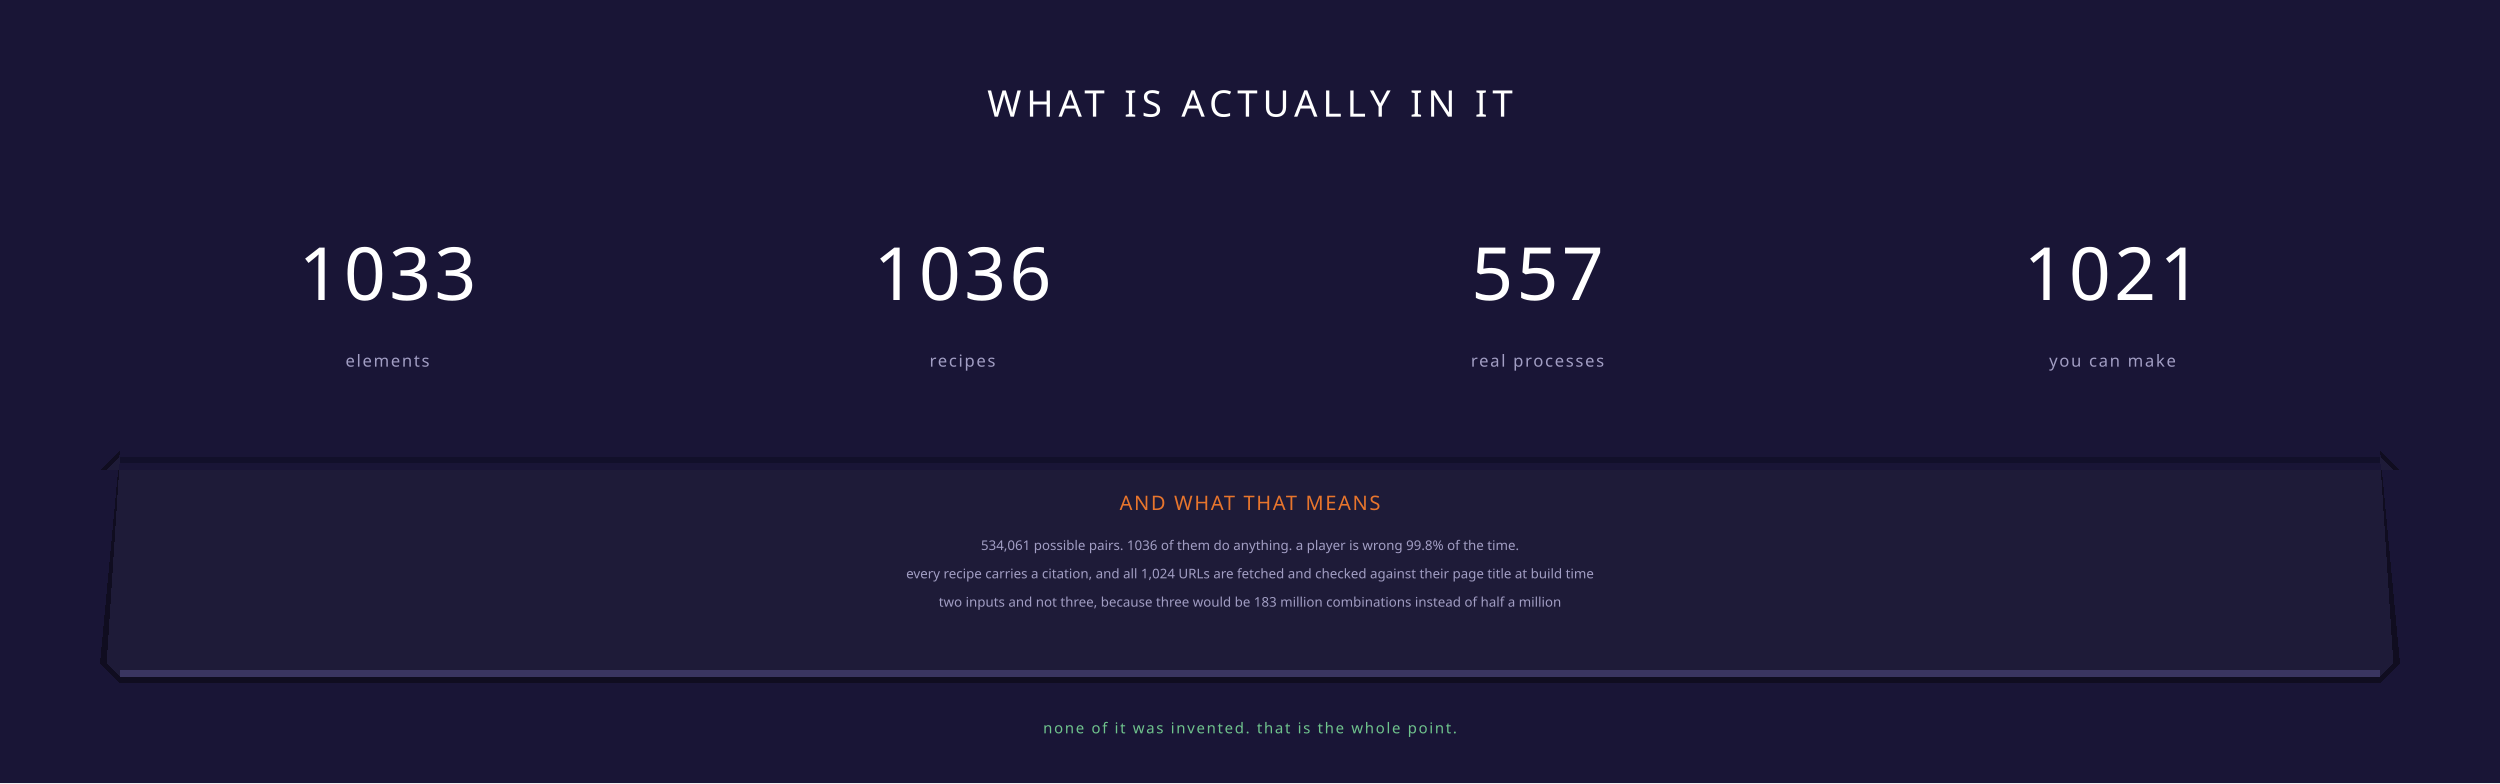
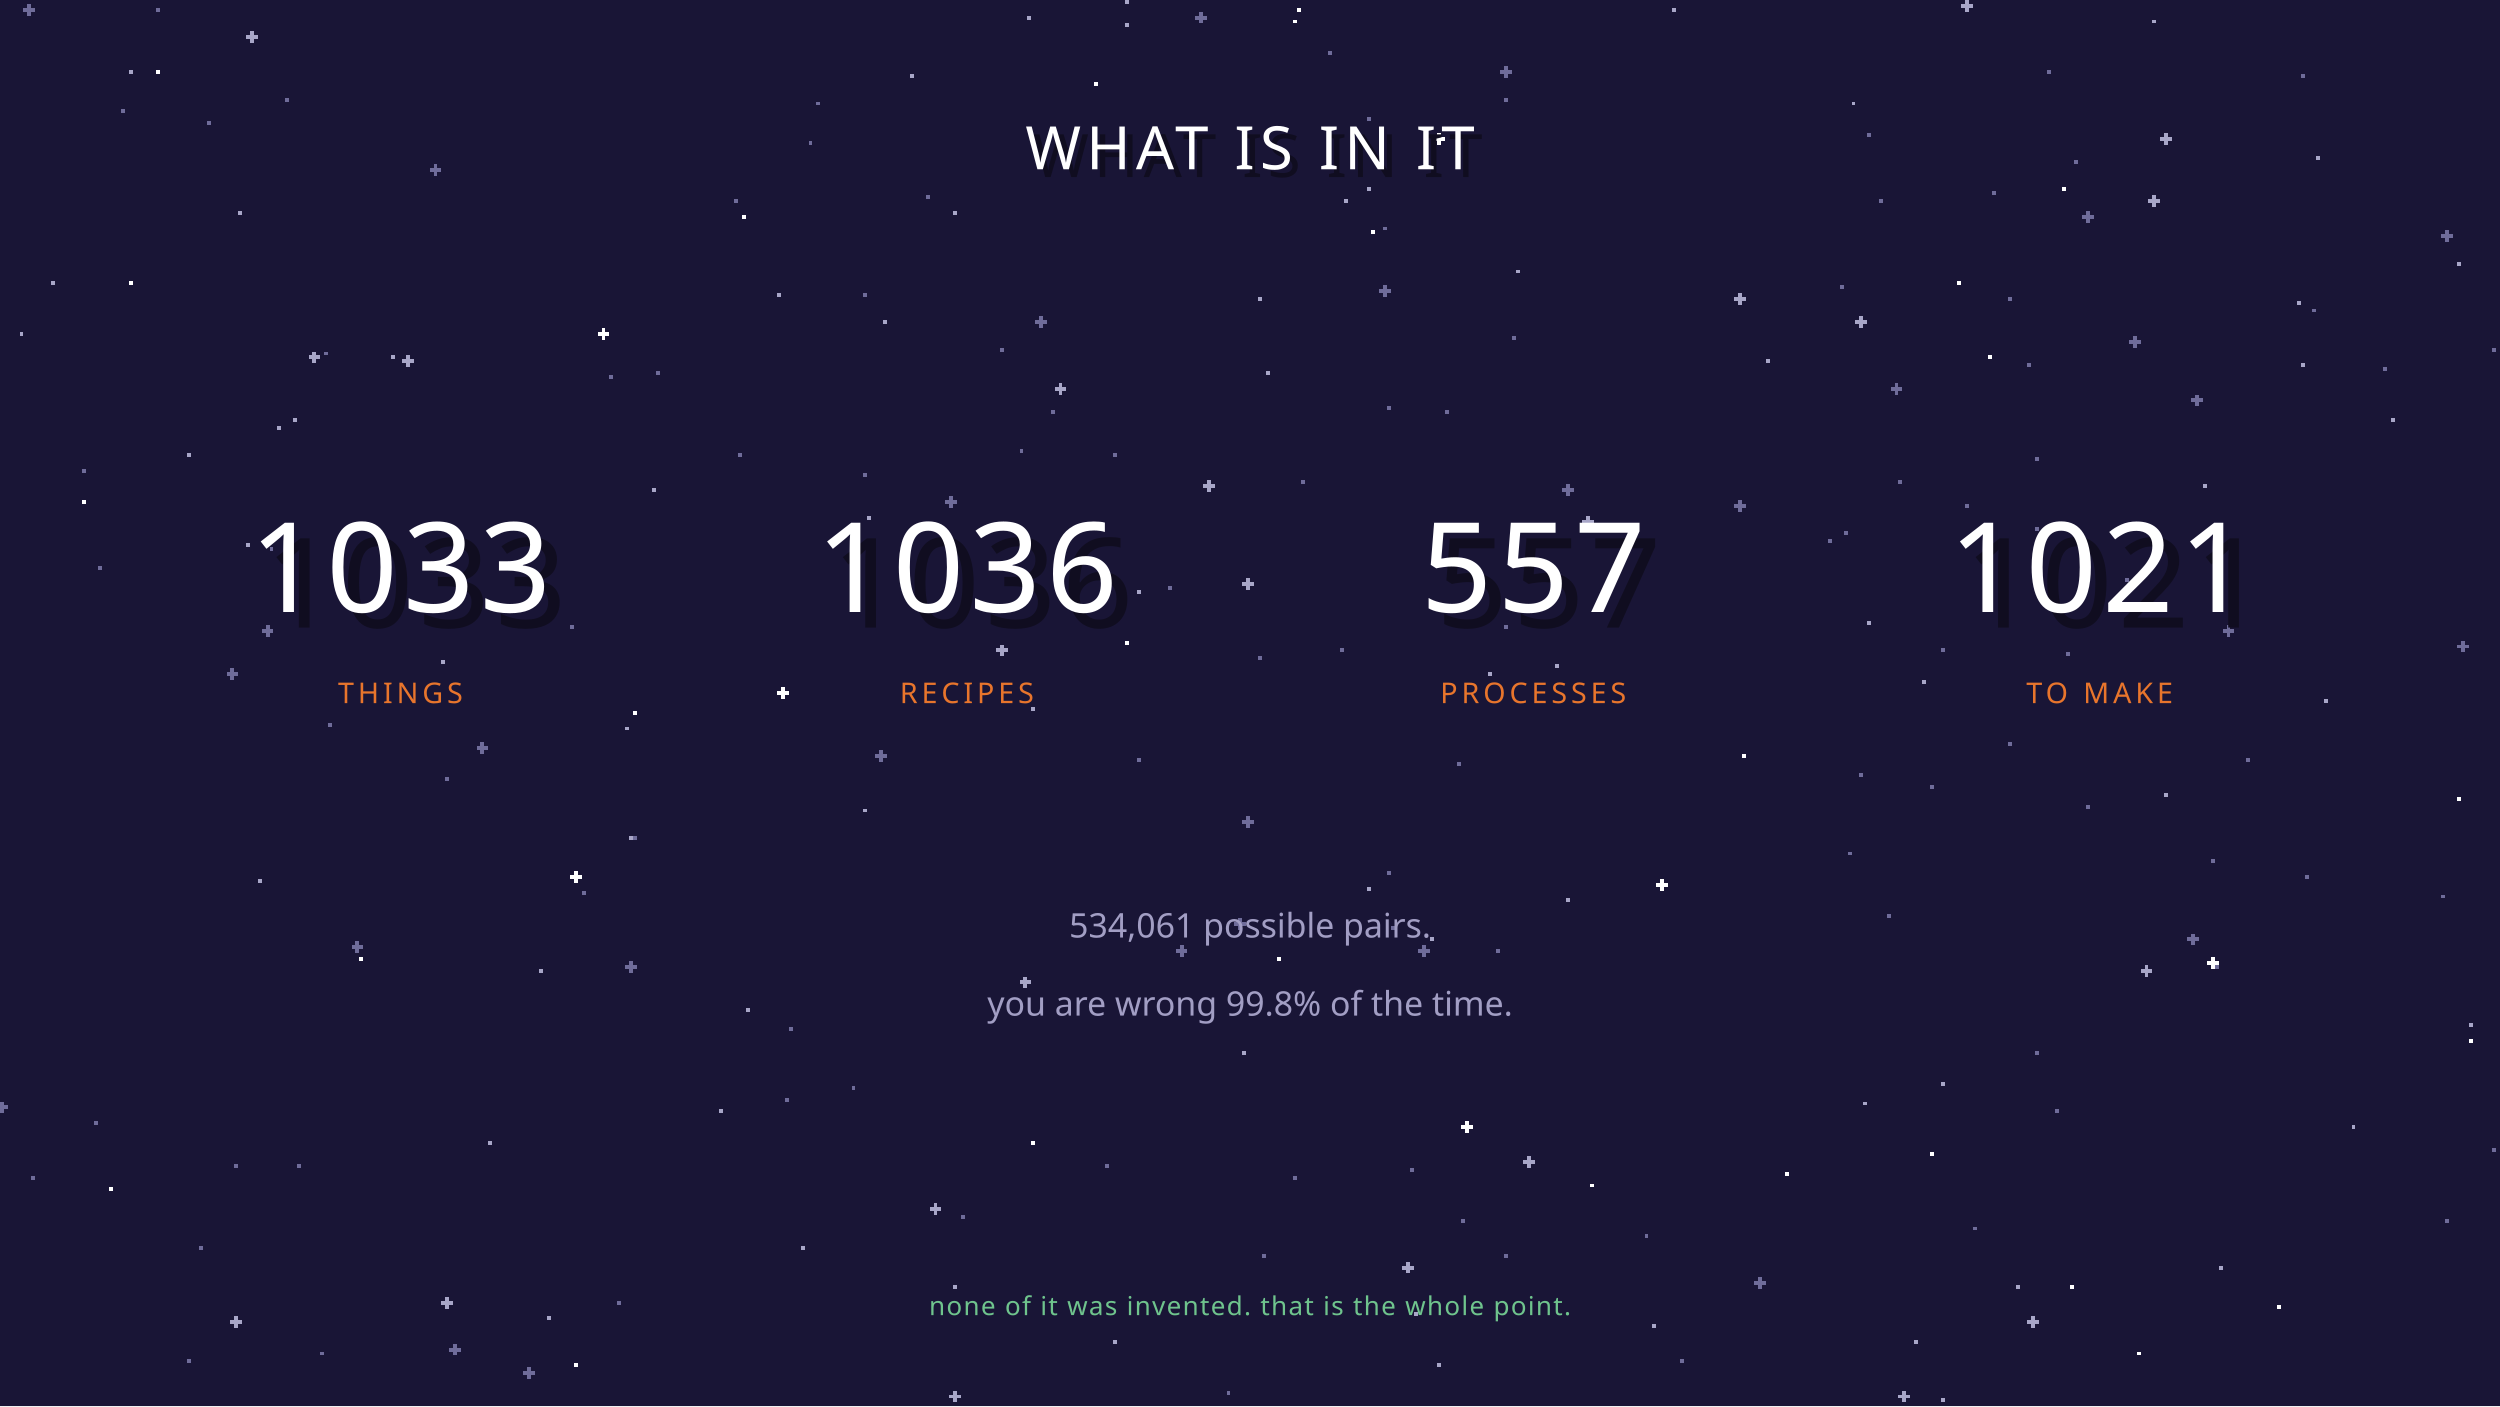
- <svg xmlns="http://www.w3.org/2000/svg" width="1500" height="470" viewBox="0 0 1500 470" shape-rendering="crispEdges">
-   <rect width="1500" height="470" fill="#191536" />
-   <text x="750" y="70" font-family="'Press Start 2P'" font-size="22" fill="#ffffff" text-anchor="middle" letter-spacing="3">WHAT IS ACTUALLY IN IT</text>
-   <text x="232.5" y="180" font-family="'Press Start 2P'" font-size="44" fill="#ffffff" text-anchor="middle" letter-spacing="2">1033</text>
-   <text x="232.5" y="220" font-family="'Press Start 2P'" font-size="10" fill="#a29ec4" text-anchor="middle" letter-spacing="1">elements</text>
-   <text x="577.5" y="180" font-family="'Press Start 2P'" font-size="44" fill="#ffffff" text-anchor="middle" letter-spacing="2">1036</text>
-   <text x="577.5" y="220" font-family="'Press Start 2P'" font-size="10" fill="#a29ec4" text-anchor="middle" letter-spacing="1">recipes</text>
-   <text x="922.5" y="180" font-family="'Press Start 2P'" font-size="44" fill="#ffffff" text-anchor="middle" letter-spacing="2">557</text>
-   <text x="922.5" y="220" font-family="'Press Start 2P'" font-size="10" fill="#a29ec4" text-anchor="middle" letter-spacing="1">real processes</text>
-   <text x="1267.5" y="180" font-family="'Press Start 2P'" font-size="44" fill="#ffffff" text-anchor="middle" letter-spacing="2">1021</text>
-   <text x="1267.5" y="220" font-family="'Press Start 2P'" font-size="10" fill="#a29ec4" text-anchor="middle" letter-spacing="1">you can make</text>
-   <polygon points="72,270 68,274 64,278 60,282 1440,282 1436,278 1432,274 1428,270 1440,398 1436,402 1432,406 1428,410 72,410 68,406 64,402 60,398" fill="#100d20" />
-   <polygon points="72,274 68,278 64,282 1436,282 1432,278 1428,274 1436,398 1432,402 1428,406 72,406 68,402 64,398" fill="#1e1b38" />
-   <rect x="72" y="402" width="1356" height="4" fill="#3a3560" />
-   <rect x="72" y="274" width="1356" height="4" fill="#12102a" />
-   <text x="750" y="306" font-family="'Press Start 2P'" font-size="12" fill="#e8752c" text-anchor="middle" letter-spacing="1">AND WHAT THAT MEANS</text>
-   <text x="750" y="330" font-family="'Press Start 2P'" font-size="8" fill="#a29ec4" text-anchor="middle" letter-spacing="0">534,061 possible pairs.  1036 of them do anything.  a player is wrong 99.8% of the time.</text>
-   <text x="750" y="347" font-family="'Press Start 2P'" font-size="8" fill="#a29ec4" text-anchor="middle" letter-spacing="0">every recipe carries a citation, and all 1,024 URLs are fetched and checked against their page title at build time</text>
-   <text x="750" y="364" font-family="'Press Start 2P'" font-size="8" fill="#a29ec4" text-anchor="middle" letter-spacing="0">two inputs and not three, because three would be 183 million combinations instead of half a million</text>
-   <text x="750" y="440" font-family="'Press Start 2P'" font-size="9" fill="#6fc48d" text-anchor="middle" letter-spacing="1">none of it was invented. that is the whole point.</text>
+ <svg xmlns="http://www.w3.org/2000/svg" width="1920" height="1080" viewBox="0 0 1920 1080" shape-rendering="crispEdges">
+   <rect width="1920" height="1080" fill="#191536" />
+   <rect x="1413" y="219" width="3" height="3" fill="#6f6c9a" />
+   <rect x="1161" y="258" width="3" height="3" fill="#6f6c9a" />
+   <rect x="1050" y="681" width="3" height="3" fill="#a8a6c8" />
+   <rect x="1458" y="369" width="3" height="3" fill="#6f6c9a" />
+   <rect x="1896" y="786" width="3" height="3" fill="#a8a6c8" />
+   <rect x="1335" y="225" width="3" height="3" fill="#a8a6c8" />
+   <rect x="1332" y="228" width="9" height="3" fill="#a8a6c8" />
+   <rect x="1335" y="231" width="3" height="3" fill="#a8a6c8" />
+   <rect x="1125" y="861" width="3" height="3" fill="#ffffff" />
+   <rect x="1122" y="864" width="9" height="3" fill="#ffffff" />
+   <rect x="1125" y="867" width="3" height="3" fill="#ffffff" />
+   <rect x="1155" y="480" width="3" height="3" fill="#6f6c9a" />
+   <rect x="798" y="243" width="3" height="3" fill="#6f6c9a" />
+   <rect x="795" y="246" width="9" height="3" fill="#6f6c9a" />
+   <rect x="798" y="249" width="3" height="3" fill="#6f6c9a" />
+   <rect x="153" y="957" width="3" height="3" fill="#6f6c9a" />
+   <rect x="1767" y="279" width="3" height="3" fill="#a8a6c8" />
+   <rect x="1164" y="207" width="3" height="3" fill="#a8a6c8" />
+   <rect x="1710" y="480" width="3" height="3" fill="#6f6c9a" />
+   <rect x="1707" y="483" width="9" height="3" fill="#6f6c9a" />
+   <rect x="1710" y="486" width="3" height="3" fill="#6f6c9a" />
+   <rect x="474" y="999" width="3" height="3" fill="#6f6c9a" />
+   <rect x="441" y="669" width="3" height="3" fill="#ffffff" />
+   <rect x="438" y="672" width="9" height="3" fill="#ffffff" />
+   <rect x="441" y="675" width="3" height="3" fill="#ffffff" />
+   <rect x="729" y="381" width="3" height="3" fill="#6f6c9a" />
+   <rect x="726" y="384" width="9" height="3" fill="#6f6c9a" />
+   <rect x="729" y="387" width="3" height="3" fill="#6f6c9a" />
+   <rect x="1335" y="384" width="3" height="3" fill="#6f6c9a" />
+   <rect x="1332" y="387" width="9" height="3" fill="#6f6c9a" />
+   <rect x="1335" y="390" width="3" height="3" fill="#6f6c9a" />
+   <rect x="144" y="1044" width="3" height="3" fill="#6f6c9a" />
+   <rect x="1269" y="1017" width="3" height="3" fill="#a8a6c8" />
+   <rect x="144" y="348" width="3" height="3" fill="#a8a6c8" />
+   <rect x="1686" y="303" width="3" height="3" fill="#6f6c9a" />
+   <rect x="1683" y="306" width="9" height="3" fill="#6f6c9a" />
+   <rect x="1686" y="309" width="3" height="3" fill="#6f6c9a" />
+   <rect x="204" y="480" width="3" height="3" fill="#6f6c9a" />
+   <rect x="201" y="483" width="9" height="3" fill="#6f6c9a" />
+   <rect x="204" y="486" width="3" height="3" fill="#6f6c9a" />
+   <rect x="1806" y="864" width="3" height="3" fill="#a8a6c8" />
+   <rect x="1092" y="726" width="3" height="3" fill="#6f6c9a" />
+   <rect x="1089" y="729" width="9" height="3" fill="#6f6c9a" />
+   <rect x="1092" y="732" width="3" height="3" fill="#6f6c9a" />
+   <rect x="951" y="705" width="3" height="3" fill="#6f6c9a" />
+   <rect x="948" y="708" width="9" height="3" fill="#6f6c9a" />
+   <rect x="951" y="711" width="3" height="3" fill="#6f6c9a" />
+   <rect x="1887" y="612" width="3" height="3" fill="#ffffff" />
+   <rect x="504" y="285" width="3" height="3" fill="#6f6c9a" />
+   <rect x="405" y="1050" width="3" height="3" fill="#6f6c9a" />
+   <rect x="402" y="1053" width="9" height="3" fill="#6f6c9a" />
+   <rect x="405" y="1056" width="3" height="3" fill="#6f6c9a" />
+   <rect x="1749" y="1002" width="3" height="3" fill="#ffffff" />
+   <rect x="1050" y="144" width="3" height="3" fill="#a8a6c8" />
+   <rect x="567" y="348" width="3" height="3" fill="#6f6c9a" />
+   <rect x="1356" y="276" width="3" height="3" fill="#a8a6c8" />
+   <rect x="1461" y="1068" width="3" height="3" fill="#a8a6c8" />
+   <rect x="1458" y="1071" width="9" height="3" fill="#a8a6c8" />
+   <rect x="1461" y="1074" width="3" height="3" fill="#a8a6c8" />
+   <rect x="183" y="162" width="3" height="3" fill="#a8a6c8" />
+   <rect x="1149" y="729" width="3" height="3" fill="#6f6c9a" />
+   <rect x="438" y="480" width="3" height="3" fill="#6f6c9a" />
+   <rect x="1602" y="618" width="3" height="3" fill="#6f6c9a" />
+   <rect x="1530" y="147" width="3" height="3" fill="#6f6c9a" />
+   <rect x="480" y="558" width="3" height="3" fill="#a8a6c8" />
+   <rect x="570" y="165" width="3" height="3" fill="#ffffff" />
+   <rect x="1542" y="570" width="3" height="3" fill="#6f6c9a" />
+   <rect x="711" y="150" width="3" height="3" fill="#6f6c9a" />
+   <rect x="666" y="396" width="3" height="3" fill="#a8a6c8" />
+   <rect x="597" y="225" width="3" height="3" fill="#a8a6c8" />
+   <rect x="1593" y="123" width="3" height="3" fill="#6f6c9a" />
+   <rect x="189" y="417" width="3" height="3" fill="#a8a6c8" />
+   <rect x="732" y="1068" width="3" height="3" fill="#a8a6c8" />
+   <rect x="729" y="1071" width="9" height="3" fill="#a8a6c8" />
+   <rect x="732" y="1074" width="3" height="3" fill="#a8a6c8" />
+   <rect x="1434" y="102" width="3" height="3" fill="#6f6c9a" />
+   <rect x="207" y="420" width="3" height="3" fill="#6f6c9a" />
+   <rect x="1098" y="720" width="3" height="3" fill="#a8a6c8" />
+   <rect x="1053" y="177" width="3" height="3" fill="#ffffff" />
+   <rect x="63" y="384" width="3" height="3" fill="#ffffff" />
+   <rect x="1155" y="51" width="3" height="3" fill="#6f6c9a" />
+   <rect x="1152" y="54" width="9" height="3" fill="#6f6c9a" />
+   <rect x="1155" y="57" width="3" height="3" fill="#6f6c9a" />
+   <rect x="486" y="546" width="3" height="3" fill="#ffffff" />
+   <rect x="1779" y="120" width="3" height="3" fill="#a8a6c8" />
+   <rect x="972" y="285" width="3" height="3" fill="#a8a6c8" />
+   <rect x="1416" y="408" width="3" height="3" fill="#6f6c9a" />
+   <rect x="501" y="375" width="3" height="3" fill="#a8a6c8" />
+   <rect x="1122" y="936" width="3" height="3" fill="#6f6c9a" />
+   <rect x="957" y="627" width="3" height="3" fill="#6f6c9a" />
+   <rect x="954" y="630" width="9" height="3" fill="#6f6c9a" />
+   <rect x="957" y="633" width="3" height="3" fill="#6f6c9a" />
+   <rect x="864" y="0" width="3" height="3" fill="#a8a6c8" />
+   <rect x="1350" y="981" width="3" height="3" fill="#6f6c9a" />
+   <rect x="1347" y="984" width="9" height="3" fill="#6f6c9a" />
+   <rect x="1350" y="987" width="3" height="3" fill="#6f6c9a" />
+   <rect x="1062" y="174" width="3" height="3" fill="#6f6c9a" />
+   <rect x="1653" y="15" width="3" height="3" fill="#a8a6c8" />
+   <rect x="414" y="744" width="3" height="3" fill="#a8a6c8" />
+   <rect x="603" y="843" width="3" height="3" fill="#6f6c9a" />
+   <rect x="276" y="735" width="3" height="3" fill="#ffffff" />
+   <rect x="1062" y="219" width="3" height="3" fill="#6f6c9a" />
+   <rect x="1059" y="222" width="9" height="3" fill="#6f6c9a" />
+   <rect x="1062" y="225" width="3" height="3" fill="#6f6c9a" />
+   <rect x="486" y="642" width="3" height="3" fill="#6f6c9a" />
+   <rect x="273" y="723" width="3" height="3" fill="#6f6c9a" />
+   <rect x="270" y="726" width="9" height="3" fill="#6f6c9a" />
+   <rect x="273" y="729" width="3" height="3" fill="#6f6c9a" />
+   <rect x="93" y="84" width="3" height="3" fill="#6f6c9a" />
+   <rect x="1080" y="969" width="3" height="3" fill="#a8a6c8" />
+   <rect x="1077" y="972" width="9" height="3" fill="#a8a6c8" />
+   <rect x="1080" y="975" width="3" height="3" fill="#a8a6c8" />
+   <rect x="312" y="273" width="3" height="3" fill="#a8a6c8" />
+   <rect x="309" y="276" width="9" height="3" fill="#a8a6c8" />
+   <rect x="312" y="279" width="3" height="3" fill="#a8a6c8" />
+   <rect x="1155" y="75" width="3" height="3" fill="#6f6c9a" />
+   <rect x="1878" y="177" width="3" height="3" fill="#6f6c9a" />
+   <rect x="1875" y="180" width="9" height="3" fill="#6f6c9a" />
+   <rect x="1878" y="183" width="3" height="3" fill="#6f6c9a" />
+   <rect x="663" y="363" width="3" height="3" fill="#6f6c9a" />
+   <rect x="1110" y="315" width="3" height="3" fill="#6f6c9a" />
+   <rect x="897" y="450" width="3" height="3" fill="#6f6c9a" />
+   <rect x="552" y="852" width="3" height="3" fill="#a8a6c8" />
+   <rect x="1455" y="294" width="3" height="3" fill="#6f6c9a" />
+   <rect x="1452" y="297" width="9" height="3" fill="#6f6c9a" />
+   <rect x="1455" y="300" width="3" height="3" fill="#6f6c9a" />
+   <rect x="1692" y="372" width="3" height="3" fill="#a8a6c8" />
+   <rect x="693" y="429" width="3" height="3" fill="#a8a6c8" />
+   <rect x="1590" y="987" width="3" height="3" fill="#ffffff" />
+   <rect x="99" y="54" width="3" height="3" fill="#a8a6c8" />
+   <rect x="813" y="294" width="3" height="3" fill="#a8a6c8" />
+   <rect x="810" y="297" width="9" height="3" fill="#a8a6c8" />
+   <rect x="813" y="300" width="3" height="3" fill="#a8a6c8" />
+   <rect x="1698" y="660" width="3" height="3" fill="#6f6c9a" />
+   <rect x="375" y="876" width="3" height="3" fill="#a8a6c8" />
+   <rect x="333" y="126" width="3" height="3" fill="#6f6c9a" />
+   <rect x="330" y="129" width="9" height="3" fill="#6f6c9a" />
+   <rect x="333" y="132" width="3" height="3" fill="#6f6c9a" />
+   <rect x="564" y="153" width="3" height="3" fill="#6f6c9a" />
+   <rect x="768" y="267" width="3" height="3" fill="#6f6c9a" />
+   <rect x="1914" y="267" width="3" height="3" fill="#6f6c9a" />
+   <rect x="1701" y="741" width="3" height="3" fill="#6f6c9a" />
+   <rect x="120" y="6" width="3" height="3" fill="#6f6c9a" />
+   <rect x="906" y="726" width="3" height="3" fill="#6f6c9a" />
+   <rect x="903" y="729" width="9" height="3" fill="#6f6c9a" />
+   <rect x="906" y="732" width="3" height="3" fill="#6f6c9a" />
+   <rect x="1476" y="522" width="3" height="3" fill="#a8a6c8" />
+   <rect x="1104" y="1047" width="3" height="3" fill="#a8a6c8" />
+   <rect x="1491" y="1074" width="3" height="3" fill="#a8a6c8" />
+   <rect x="966" y="504" width="3" height="3" fill="#6f6c9a" />
+   <rect x="342" y="996" width="3" height="3" fill="#a8a6c8" />
+   <rect x="339" y="999" width="9" height="3" fill="#a8a6c8" />
+   <rect x="342" y="1002" width="3" height="3" fill="#a8a6c8" />
+   <rect x="969" y="963" width="3" height="3" fill="#6f6c9a" />
+   <rect x="1662" y="102" width="3" height="3" fill="#a8a6c8" />
+   <rect x="1659" y="105" width="9" height="3" fill="#a8a6c8" />
+   <rect x="1662" y="108" width="3" height="3" fill="#a8a6c8" />
+   <rect x="441" y="1047" width="3" height="3" fill="#ffffff" />
+   <rect x="1584" y="144" width="3" height="3" fill="#ffffff" />
+   <rect x="1653" y="150" width="3" height="3" fill="#a8a6c8" />
+   <rect x="1650" y="153" width="9" height="3" fill="#a8a6c8" />
+   <rect x="1653" y="156" width="3" height="3" fill="#a8a6c8" />
+   <rect x="1449" y="702" width="3" height="3" fill="#6f6c9a" />
+   <rect x="225" y="321" width="3" height="3" fill="#a8a6c8" />
+   <rect x="849" y="894" width="3" height="3" fill="#6f6c9a" />
+   <rect x="369" y="570" width="3" height="3" fill="#6f6c9a" />
+   <rect x="366" y="573" width="9" height="3" fill="#6f6c9a" />
+   <rect x="369" y="576" width="3" height="3" fill="#6f6c9a" />
+   <rect x="219" y="75" width="3" height="3" fill="#6f6c9a" />
+   <rect x="1422" y="78" width="3" height="3" fill="#a8a6c8" />
+   <rect x="621" y="108" width="3" height="3" fill="#6f6c9a" />
+   <rect x="198" y="675" width="3" height="3" fill="#a8a6c8" />
+   <rect x="177" y="513" width="3" height="3" fill="#6f6c9a" />
+   <rect x="174" y="516" width="9" height="3" fill="#6f6c9a" />
+   <rect x="177" y="519" width="3" height="3" fill="#6f6c9a" />
+   <rect x="1641" y="1038" width="3" height="3" fill="#ffffff" />
+   <rect x="606" y="789" width="3" height="3" fill="#6f6c9a" />
+   <rect x="1029" y="498" width="3" height="3" fill="#6f6c9a" />
+   <rect x="1509" y="387" width="3" height="3" fill="#6f6c9a" />
+   <rect x="213" y="327" width="3" height="3" fill="#a8a6c8" />
+   <rect x="783" y="345" width="3" height="3" fill="#6f6c9a" />
+   <rect x="468" y="288" width="3" height="3" fill="#6f6c9a" />
+   <rect x="678" y="246" width="3" height="3" fill="#a8a6c8" />
+   <rect x="1587" y="501" width="3" height="3" fill="#6f6c9a" />
+   <rect x="21" y="3" width="3" height="3" fill="#6f6c9a" />
+   <rect x="18" y="6" width="9" height="3" fill="#6f6c9a" />
+   <rect x="21" y="9" width="3" height="3" fill="#6f6c9a" />
+   <rect x="786" y="750" width="3" height="3" fill="#a8a6c8" />
+   <rect x="783" y="753" width="9" height="3" fill="#a8a6c8" />
+   <rect x="786" y="756" width="3" height="3" fill="#a8a6c8" />
+   <rect x="300" y="273" width="3" height="3" fill="#a8a6c8" />
+   <rect x="1065" y="669" width="3" height="3" fill="#6f6c9a" />
+   <rect x="1020" y="39" width="3" height="3" fill="#6f6c9a" />
+   <rect x="1683" y="717" width="3" height="3" fill="#6f6c9a" />
+   <rect x="1680" y="720" width="9" height="3" fill="#6f6c9a" />
+   <rect x="1683" y="723" width="3" height="3" fill="#6f6c9a" />
+   <rect x="1878" y="936" width="3" height="3" fill="#6f6c9a" />
+   <rect x="1647" y="741" width="3" height="3" fill="#a8a6c8" />
+   <rect x="1644" y="744" width="9" height="3" fill="#a8a6c8" />
+   <rect x="1647" y="747" width="3" height="3" fill="#a8a6c8" />
+   <rect x="1119" y="585" width="3" height="3" fill="#6f6c9a" />
+   <rect x="1896" y="798" width="3" height="3" fill="#ffffff" />
+   <rect x="1155" y="963" width="3" height="3" fill="#6f6c9a" />
+   <rect x="1491" y="498" width="3" height="3" fill="#6f6c9a" />
+   <rect x="1290" y="1044" width="3" height="3" fill="#6f6c9a" />
+   <rect x="1218" y="396" width="3" height="3" fill="#a8a6c8" />
+   <rect x="1215" y="399" width="9" height="3" fill="#a8a6c8" />
+   <rect x="1218" y="402" width="3" height="3" fill="#a8a6c8" />
+   <rect x="1560" y="1011" width="3" height="3" fill="#a8a6c8" />
+   <rect x="1557" y="1014" width="9" height="3" fill="#a8a6c8" />
+   <rect x="1560" y="1017" width="3" height="3" fill="#a8a6c8" />
+   <rect x="1443" y="153" width="3" height="3" fill="#6f6c9a" />
+   <rect x="840" y="63" width="3" height="3" fill="#ffffff" />
+   <rect x="1632" y="444" width="3" height="3" fill="#6f6c9a" />
+   <rect x="921" y="9" width="3" height="3" fill="#6f6c9a" />
+   <rect x="918" y="12" width="9" height="3" fill="#6f6c9a" />
+   <rect x="921" y="15" width="3" height="3" fill="#6f6c9a" />
+   <rect x="1371" y="900" width="3" height="3" fill="#ffffff" />
+   <rect x="75" y="435" width="3" height="3" fill="#6f6c9a" />
+   <rect x="792" y="543" width="3" height="3" fill="#a8a6c8" />
+   <rect x="1143" y="516" width="3" height="3" fill="#a8a6c8" />
+   <rect x="1638" y="258" width="3" height="3" fill="#6f6c9a" />
+   <rect x="1635" y="261" width="9" height="3" fill="#6f6c9a" />
+   <rect x="1638" y="264" width="3" height="3" fill="#6f6c9a" />
+   <rect x="1542" y="228" width="3" height="3" fill="#6f6c9a" />
+   <rect x="246" y="1038" width="3" height="3" fill="#6f6c9a" />
+   <rect x="573" y="774" width="3" height="3" fill="#a8a6c8" />
+   <rect x="447" y="684" width="3" height="3" fill="#6f6c9a" />
+   <rect x="873" y="582" width="3" height="3" fill="#6f6c9a" />
+   <rect x="1083" y="897" width="3" height="3" fill="#6f6c9a" />
+   <rect x="1563" y="405" width="3" height="3" fill="#6f6c9a" />
+   <rect x="1509" y="0" width="3" height="3" fill="#a8a6c8" />
+   <rect x="1506" y="3" width="9" height="3" fill="#a8a6c8" />
+   <rect x="1509" y="6" width="3" height="3" fill="#a8a6c8" />
+   <rect x="675" y="576" width="3" height="3" fill="#6f6c9a" />
+   <rect x="672" y="579" width="9" height="3" fill="#6f6c9a" />
+   <rect x="675" y="582" width="3" height="3" fill="#6f6c9a" />
+   <rect x="1548" y="987" width="3" height="3" fill="#a8a6c8" />
+   <rect x="1065" y="312" width="3" height="3" fill="#6f6c9a" />
+   <rect x="1563" y="807" width="3" height="3" fill="#6f6c9a" />
+   <rect x="942" y="1068" width="3" height="3" fill="#6f6c9a" />
+   <rect x="993" y="15" width="3" height="3" fill="#ffffff" />
+   <rect x="1776" y="237" width="3" height="3" fill="#6f6c9a" />
+   <rect x="600" y="528" width="3" height="3" fill="#ffffff" />
+   <rect x="597" y="531" width="9" height="3" fill="#ffffff" />
+   <rect x="600" y="534" width="3" height="3" fill="#ffffff" />
+   <rect x="1503" y="216" width="3" height="3" fill="#ffffff" />
+   <rect x="1104" y="102" width="3" height="3" fill="#ffffff" />
+   <rect x="1101" y="105" width="9" height="3" fill="#ffffff" />
+   <rect x="1104" y="108" width="3" height="3" fill="#ffffff" />
+   <rect x="228" y="894" width="3" height="3" fill="#6f6c9a" />
+   <rect x="1194" y="510" width="3" height="3" fill="#a8a6c8" />
+   <rect x="120" y="54" width="3" height="3" fill="#ffffff" />
+   <rect x="1050" y="90" width="3" height="3" fill="#6f6c9a" />
+   <rect x="1203" y="372" width="3" height="3" fill="#6f6c9a" />
+   <rect x="1200" y="375" width="9" height="3" fill="#6f6c9a" />
+   <rect x="1203" y="378" width="3" height="3" fill="#6f6c9a" />
+   <rect x="1830" y="282" width="3" height="3" fill="#6f6c9a" />
+   <rect x="63" y="360" width="3" height="3" fill="#6f6c9a" />
+   <rect x="240" y="270" width="3" height="3" fill="#a8a6c8" />
+   <rect x="237" y="273" width="9" height="3" fill="#a8a6c8" />
+   <rect x="240" y="276" width="3" height="3" fill="#a8a6c8" />
+   <rect x="1914" y="882" width="3" height="3" fill="#6f6c9a" />
+   <rect x="768" y="495" width="3" height="3" fill="#a8a6c8" />
+   <rect x="765" y="498" width="9" height="3" fill="#a8a6c8" />
+   <rect x="768" y="501" width="3" height="3" fill="#a8a6c8" />
+   <rect x="654" y="834" width="3" height="3" fill="#6f6c9a" />
+   <rect x="957" y="444" width="3" height="3" fill="#a8a6c8" />
+   <rect x="954" y="447" width="9" height="3" fill="#a8a6c8" />
+   <rect x="957" y="450" width="3" height="3" fill="#a8a6c8" />
+   <rect x="1431" y="846" width="3" height="3" fill="#a8a6c8" />
+   <rect x="732" y="987" width="3" height="3" fill="#a8a6c8" />
+   <rect x="1602" y="162" width="3" height="3" fill="#6f6c9a" />
+   <rect x="1599" y="165" width="9" height="3" fill="#6f6c9a" />
+   <rect x="1602" y="168" width="3" height="3" fill="#6f6c9a" />
+   <rect x="1698" y="735" width="3" height="3" fill="#ffffff" />
+   <rect x="1695" y="738" width="9" height="3" fill="#ffffff" />
+   <rect x="1698" y="741" width="3" height="3" fill="#ffffff" />
+   <rect x="342" y="597" width="3" height="3" fill="#6f6c9a" />
+   <rect x="483" y="642" width="3" height="3" fill="#a8a6c8" />
+   <rect x="420" y="1011" width="3" height="3" fill="#a8a6c8" />
+   <rect x="717" y="924" width="3" height="3" fill="#a8a6c8" />
+   <rect x="714" y="927" width="9" height="3" fill="#a8a6c8" />
+   <rect x="717" y="930" width="3" height="3" fill="#a8a6c8" />
+   <rect x="1434" y="477" width="3" height="3" fill="#a8a6c8" />
+   <rect x="1263" y="948" width="3" height="3" fill="#6f6c9a" />
+   <rect x="789" y="12" width="3" height="3" fill="#a8a6c8" />
+   <rect x="1836" y="321" width="3" height="3" fill="#a8a6c8" />
+   <rect x="855" y="1029" width="3" height="3" fill="#a8a6c8" />
+   <rect x="1221" y="909" width="3" height="3" fill="#ffffff" />
+   <rect x="855" y="348" width="3" height="3" fill="#6f6c9a" />
+   <rect x="180" y="1011" width="3" height="3" fill="#a8a6c8" />
+   <rect x="177" y="1014" width="9" height="3" fill="#a8a6c8" />
+   <rect x="180" y="1017" width="3" height="3" fill="#a8a6c8" />
+   <rect x="483" y="738" width="3" height="3" fill="#6f6c9a" />
+   <rect x="480" y="741" width="9" height="3" fill="#6f6c9a" />
+   <rect x="483" y="744" width="3" height="3" fill="#6f6c9a" />
+   <rect x="1428" y="243" width="3" height="3" fill="#a8a6c8" />
+   <rect x="1425" y="246" width="9" height="3" fill="#a8a6c8" />
+   <rect x="1428" y="249" width="3" height="3" fill="#a8a6c8" />
+   <rect x="1068" y="711" width="3" height="3" fill="#6f6c9a" />
+   <rect x="1725" y="582" width="3" height="3" fill="#6f6c9a" />
+   <rect x="159" y="93" width="3" height="3" fill="#6f6c9a" />
+   <rect x="732" y="162" width="3" height="3" fill="#a8a6c8" />
+   <rect x="1557" y="279" width="3" height="3" fill="#6f6c9a" />
+   <rect x="663" y="621" width="3" height="3" fill="#a8a6c8" />
+   <rect x="993" y="903" width="3" height="3" fill="#6f6c9a" />
+   <rect x="15" y="255" width="3" height="3" fill="#a8a6c8" />
+   <rect x="861" y="465" width="3" height="3" fill="#6f6c9a" />
+   <rect x="1173" y="888" width="3" height="3" fill="#a8a6c8" />
+   <rect x="1170" y="891" width="9" height="3" fill="#a8a6c8" />
+   <rect x="1173" y="894" width="3" height="3" fill="#a8a6c8" />
+   <rect x="1785" y="537" width="3" height="3" fill="#a8a6c8" />
+   <rect x="339" y="507" width="3" height="3" fill="#a8a6c8" />
+   <rect x="996" y="6" width="3" height="3" fill="#ffffff" />
+   <rect x="1338" y="579" width="3" height="3" fill="#ffffff" />
+   <rect x="1470" y="1029" width="3" height="3" fill="#a8a6c8" />
+   <rect x="1491" y="831" width="3" height="3" fill="#a8a6c8" />
+   <rect x="1770" y="672" width="3" height="3" fill="#6f6c9a" />
+   <rect x="180" y="894" width="3" height="3" fill="#6f6c9a" />
+   <rect x="1890" y="492" width="3" height="3" fill="#6f6c9a" />
+   <rect x="1887" y="495" width="9" height="3" fill="#6f6c9a" />
+   <rect x="1890" y="498" width="3" height="3" fill="#6f6c9a" />
+   <rect x="0" y="846" width="3" height="3" fill="#6f6c9a" />
+   <rect x="-3" y="849" width="9" height="3" fill="#6f6c9a" />
+   <rect x="0" y="852" width="3" height="3" fill="#6f6c9a" />
+   <rect x="966" y="228" width="3" height="3" fill="#a8a6c8" />
+   <rect x="1419" y="654" width="3" height="3" fill="#6f6c9a" />
+   <rect x="1284" y="6" width="3" height="3" fill="#a8a6c8" />
+   <rect x="252" y="555" width="3" height="3" fill="#6f6c9a" />
+   <rect x="1527" y="273" width="3" height="3" fill="#ffffff" />
+   <rect x="1662" y="609" width="3" height="3" fill="#a8a6c8" />
+   <rect x="84" y="912" width="3" height="3" fill="#ffffff" />
+   <rect x="24" y="903" width="3" height="3" fill="#6f6c9a" />
+   <rect x="807" y="315" width="3" height="3" fill="#6f6c9a" />
+   <rect x="1572" y="54" width="3" height="3" fill="#6f6c9a" />
+   <rect x="864" y="492" width="3" height="3" fill="#ffffff" />
+   <rect x="1275" y="675" width="3" height="3" fill="#ffffff" />
+   <rect x="1272" y="678" width="9" height="3" fill="#ffffff" />
+   <rect x="1275" y="681" width="3" height="3" fill="#ffffff" />
+   <rect x="864" y="18" width="3" height="3" fill="#a8a6c8" />
+   <rect x="1767" y="57" width="3" height="3" fill="#6f6c9a" />
+   <rect x="981" y="735" width="3" height="3" fill="#ffffff" />
+   <rect x="1563" y="351" width="3" height="3" fill="#6f6c9a" />
+   <rect x="462" y="252" width="3" height="3" fill="#ffffff" />
+   <rect x="459" y="255" width="9" height="3" fill="#ffffff" />
+   <rect x="462" y="258" width="3" height="3" fill="#ffffff" />
+   <rect x="1032" y="153" width="3" height="3" fill="#a8a6c8" />
+   <rect x="1086" y="1008" width="3" height="3" fill="#a8a6c8" />
+   <rect x="1482" y="603" width="3" height="3" fill="#6f6c9a" />
+   <rect x="615" y="957" width="3" height="3" fill="#a8a6c8" />
+   <rect x="1887" y="201" width="3" height="3" fill="#a8a6c8" />
+   <rect x="1404" y="414" width="3" height="3" fill="#6f6c9a" />
+   <rect x="249" y="270" width="3" height="3" fill="#6f6c9a" />
+   <rect x="1203" y="690" width="3" height="3" fill="#a8a6c8" />
+   <rect x="663" y="225" width="3" height="3" fill="#6f6c9a" />
+   <rect x="1764" y="231" width="3" height="3" fill="#a8a6c8" />
+   <rect x="99" y="216" width="3" height="3" fill="#ffffff" />
+   <rect x="1875" y="687" width="3" height="3" fill="#6f6c9a" />
+   <rect x="738" y="933" width="3" height="3" fill="#6f6c9a" />
+   <rect x="1578" y="852" width="3" height="3" fill="#6f6c9a" />
+   <rect x="873" y="453" width="3" height="3" fill="#a8a6c8" />
+   <rect x="192" y="24" width="3" height="3" fill="#a8a6c8" />
+   <rect x="189" y="27" width="9" height="3" fill="#a8a6c8" />
+   <rect x="192" y="30" width="3" height="3" fill="#a8a6c8" />
+   <rect x="627" y="78" width="3" height="3" fill="#6f6c9a" />
+   <rect x="699" y="57" width="3" height="3" fill="#a8a6c8" />
+   <rect x="927" y="369" width="3" height="3" fill="#a8a6c8" />
+   <rect x="924" y="372" width="9" height="3" fill="#a8a6c8" />
+   <rect x="927" y="375" width="3" height="3" fill="#a8a6c8" />
+   <rect x="348" y="1032" width="3" height="3" fill="#6f6c9a" />
+   <rect x="345" y="1035" width="9" height="3" fill="#6f6c9a" />
+   <rect x="348" y="1038" width="3" height="3" fill="#6f6c9a" />
+   <rect x="72" y="861" width="3" height="3" fill="#6f6c9a" />
+   <rect x="1482" y="885" width="3" height="3" fill="#ffffff" />
+   <rect x="1515" y="942" width="3" height="3" fill="#6f6c9a" />
+   <rect x="1428" y="594" width="3" height="3" fill="#6f6c9a" />
+   <rect x="999" y="369" width="3" height="3" fill="#6f6c9a" />
+   <rect x="39" y="216" width="3" height="3" fill="#a8a6c8" />
+   <rect x="954" y="807" width="3" height="3" fill="#a8a6c8" />
+   <rect x="1704" y="972" width="3" height="3" fill="#a8a6c8" />
+   <rect x="792" y="876" width="3" height="3" fill="#ffffff" />
+   <text x="966" y="136" font-family="'Press Start 2P'" font-size="46" fill="#100d20" text-anchor="middle" letter-spacing="4">WHAT IS IN IT</text>
+   <text x="960" y="130" font-family="'Press Start 2P'" font-size="46" fill="#ffffff" text-anchor="middle" letter-spacing="4">WHAT IS IN IT</text>
+   <text x="319.5" y="482" font-family="'Press Start 2P'" font-size="96" fill="#100d20" text-anchor="middle" letter-spacing="4">1033</text>
+   <text x="307.5" y="470" font-family="'Press Start 2P'" font-size="96" fill="#ffffff" text-anchor="middle" letter-spacing="4">1033</text>
+   <text x="307.5" y="540" font-family="'Press Start 2P'" font-size="22" fill="#e8752c" text-anchor="middle" letter-spacing="3">THINGS</text>
+   <text x="754.5" y="482" font-family="'Press Start 2P'" font-size="96" fill="#100d20" text-anchor="middle" letter-spacing="4">1036</text>
+   <text x="742.5" y="470" font-family="'Press Start 2P'" font-size="96" fill="#ffffff" text-anchor="middle" letter-spacing="4">1036</text>
+   <text x="742.5" y="540" font-family="'Press Start 2P'" font-size="22" fill="#e8752c" text-anchor="middle" letter-spacing="3">RECIPES</text>
+   <text x="1189.5" y="482" font-family="'Press Start 2P'" font-size="96" fill="#100d20" text-anchor="middle" letter-spacing="4">557</text>
+   <text x="1177.5" y="470" font-family="'Press Start 2P'" font-size="96" fill="#ffffff" text-anchor="middle" letter-spacing="4">557</text>
+   <text x="1177.5" y="540" font-family="'Press Start 2P'" font-size="22" fill="#e8752c" text-anchor="middle" letter-spacing="3">PROCESSES</text>
+   <text x="1624.5" y="482" font-family="'Press Start 2P'" font-size="96" fill="#100d20" text-anchor="middle" letter-spacing="4">1021</text>
+   <text x="1612.5" y="470" font-family="'Press Start 2P'" font-size="96" fill="#ffffff" text-anchor="middle" letter-spacing="4">1021</text>
+   <text x="1612.5" y="540" font-family="'Press Start 2P'" font-size="22" fill="#e8752c" text-anchor="middle" letter-spacing="3">TO MAKE</text>
+   <text x="960" y="720" font-family="'Press Start 2P'" font-size="26" fill="#a29ec4" text-anchor="middle" letter-spacing="0">534,061 possible pairs.</text>
+   <text x="960" y="780" font-family="'Press Start 2P'" font-size="26" fill="#a29ec4" text-anchor="middle" letter-spacing="0">you are wrong 99.8% of the time.</text>
+   <text x="960" y="1010" font-family="'Press Start 2P'" font-size="20" fill="#6fc48d" text-anchor="middle" letter-spacing="1">none of it was invented. that is the whole point.</text>
</svg>
